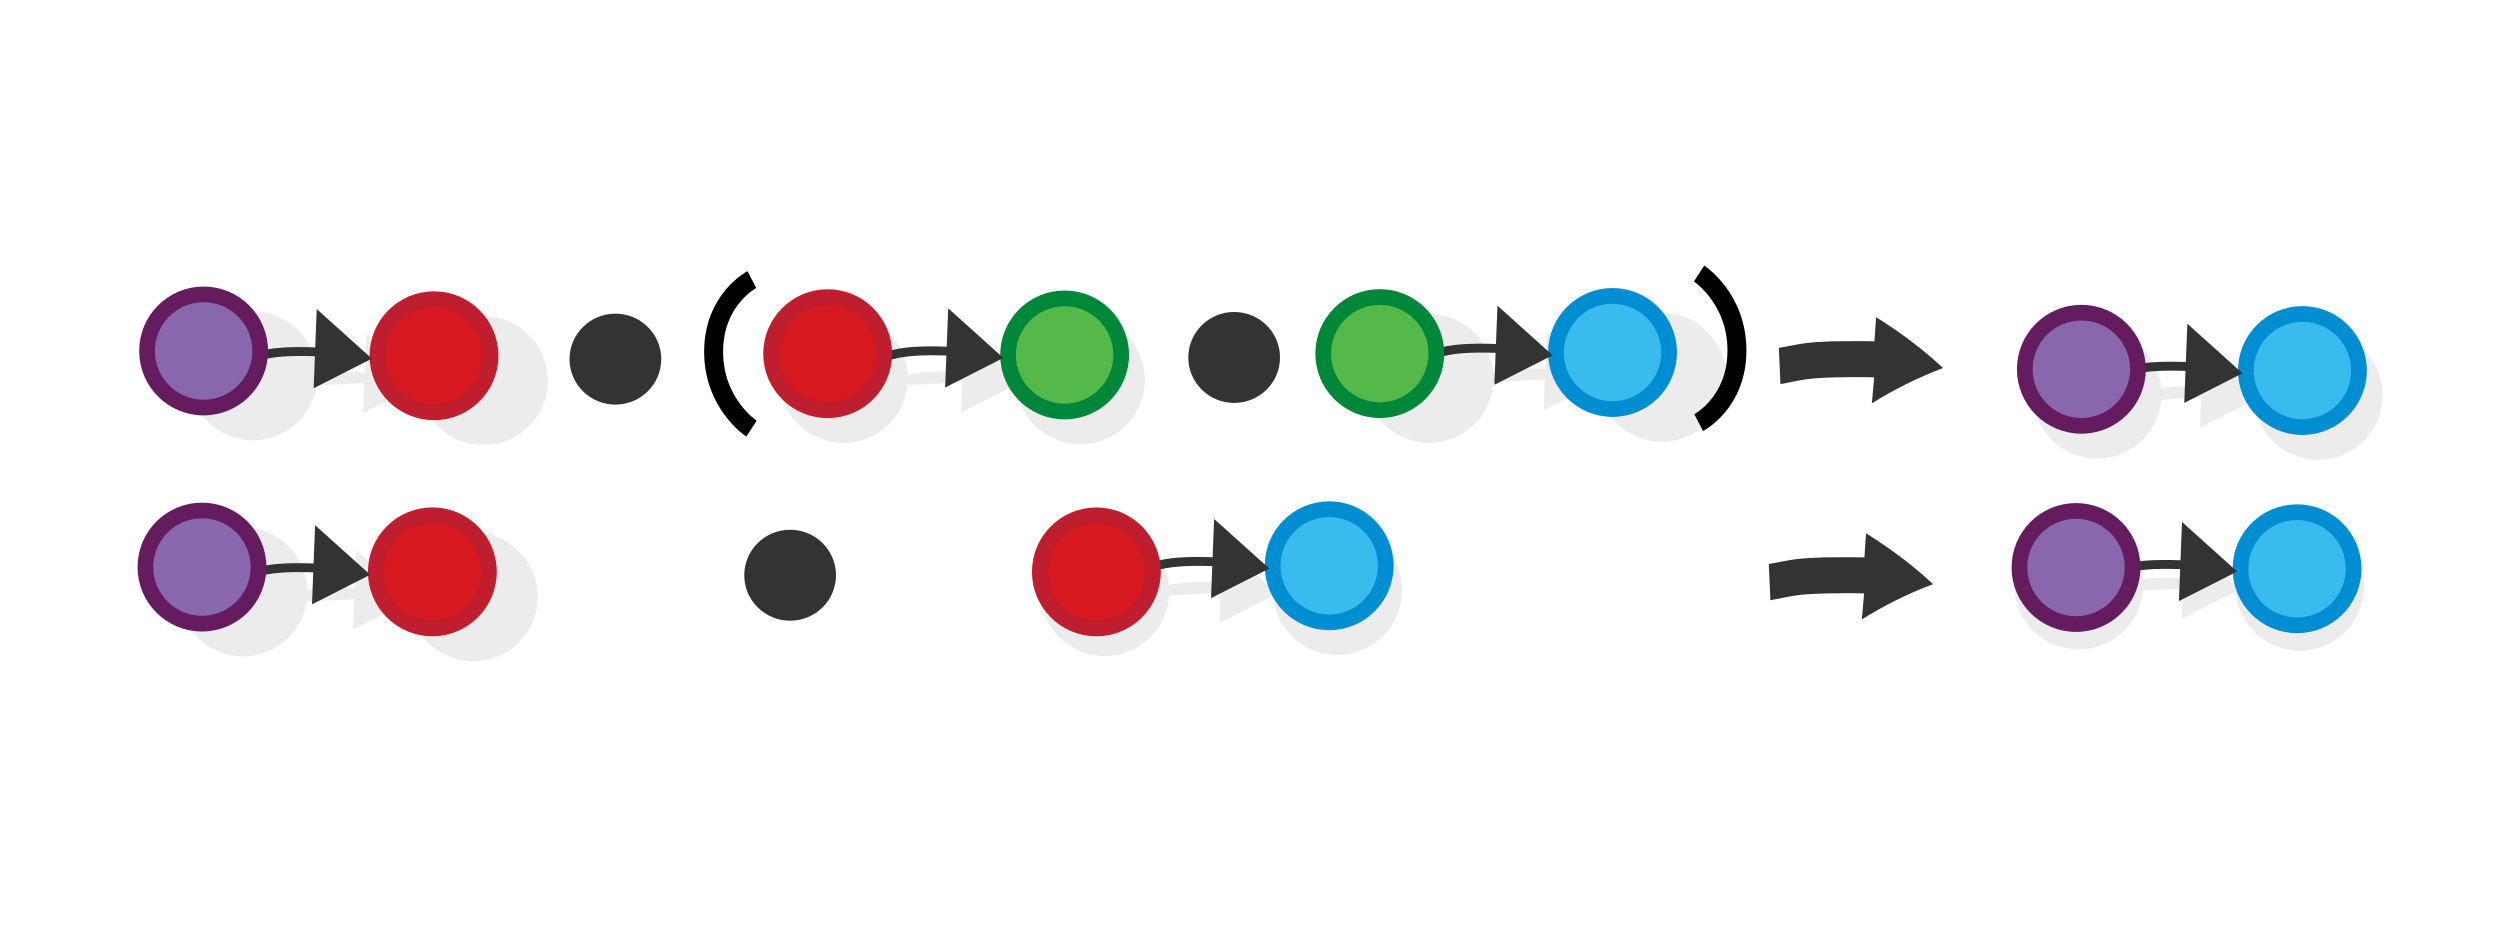
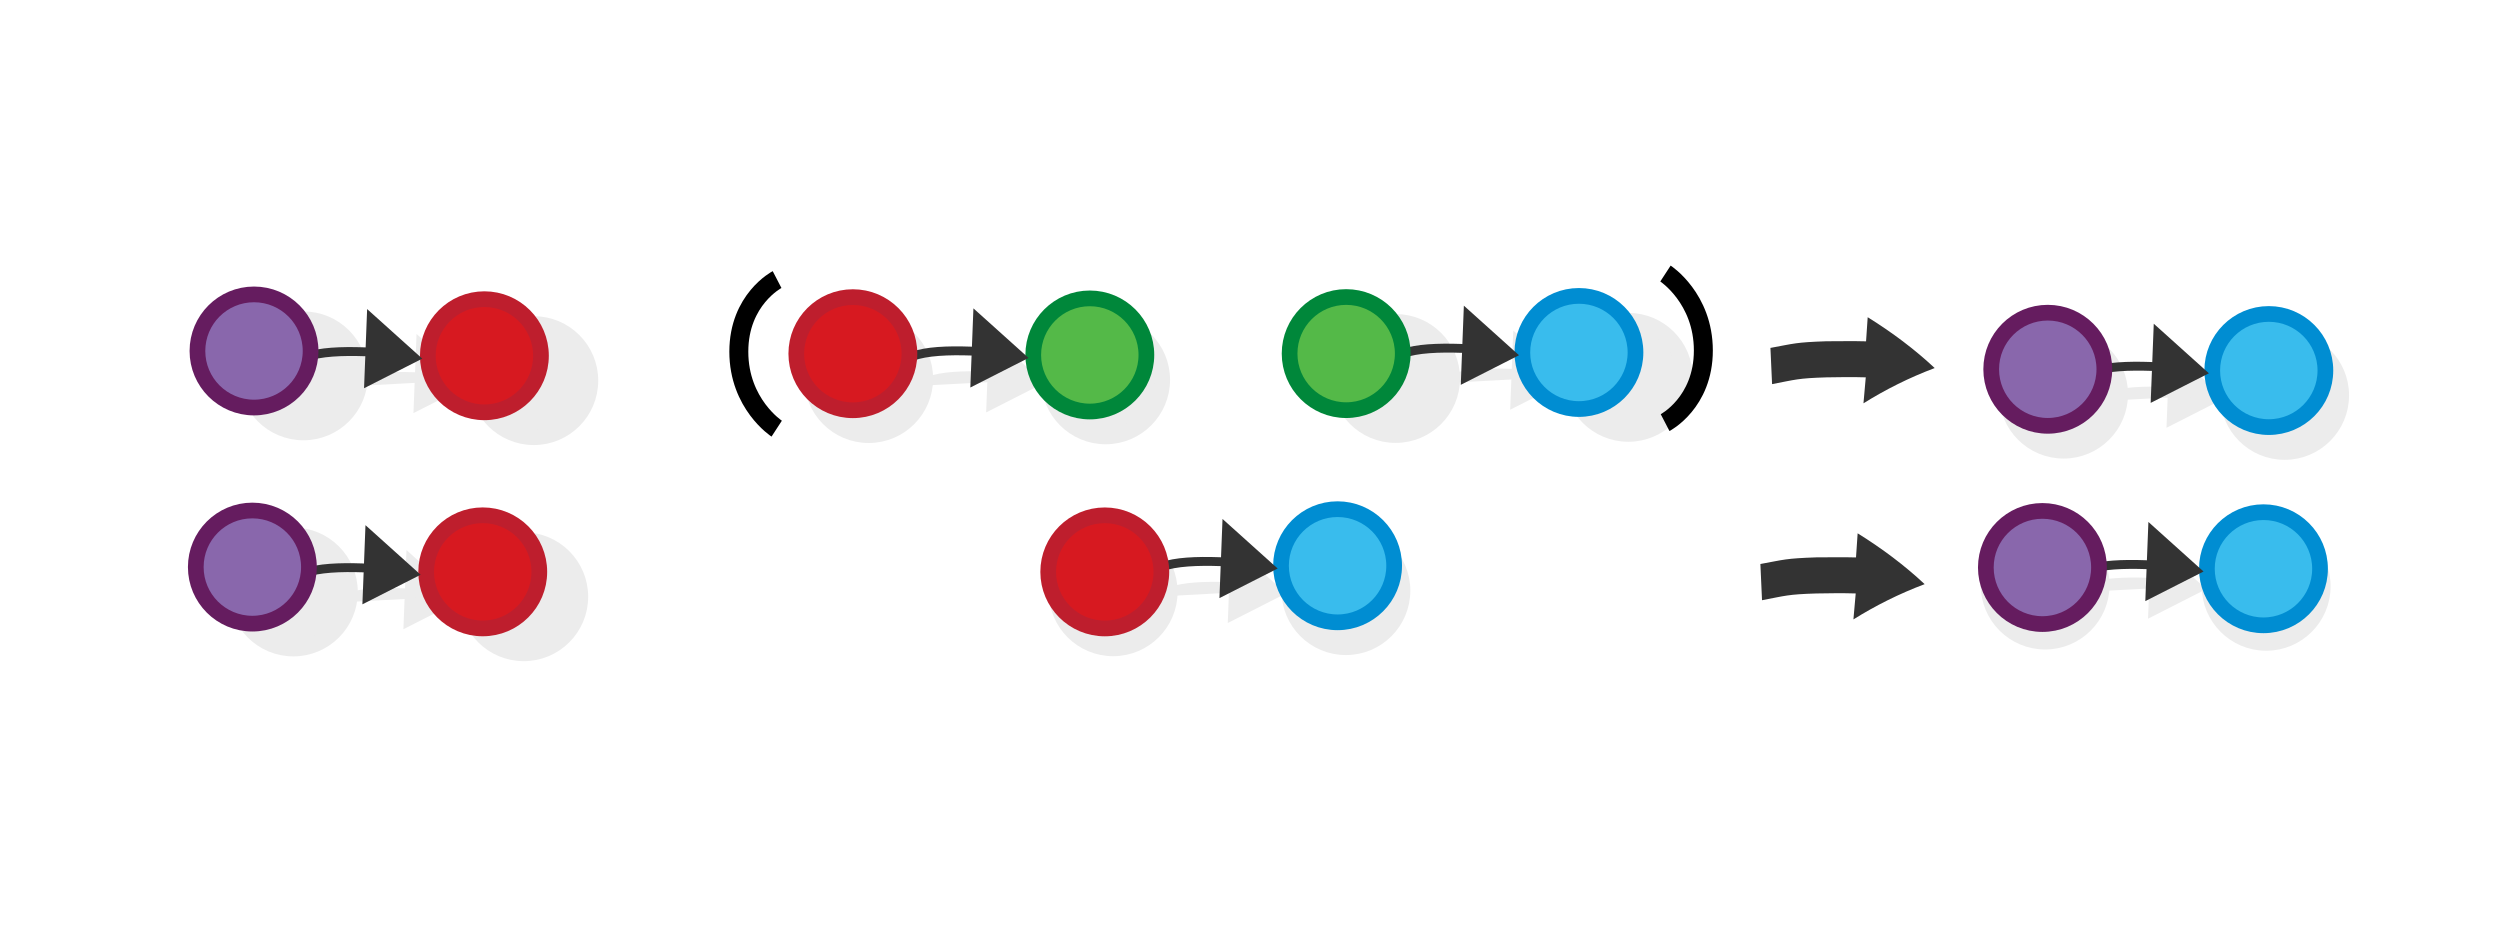
<svg xmlns="http://www.w3.org/2000/svg" viewBox="0 0 595.3 223" version="1.1" id="svg290" width="595.3" height="223">
  <defs id="defs294">
    </defs>
-   <g id="g4-8-6" transform="translate(-204.5596,318.4475)" style="fill:#ececec;stroke:#ececec">
-     <circle fill="#d71920" stroke="#be1e2d" stroke-width="3.742" stroke-miterlimit="10" cx="317.274" cy="-176.353" r="13.471" id="circle85893-4-5" style="fill:#ececec;stroke:#ececec" />
+   <g id="g4-8-6" transform="translate(-192.5596,318.4475)" style="fill:#ececec;stroke:#ececec">
+     <circle stroke-miterlimit="10" cx="317.274" cy="-176.353" r="13.471" id="circle85893-4-5" style="fill:#ececec;stroke:#ececec;stroke-width:3.742;stroke-miterlimit:10" />
    <g style="display:inline;fill:#ececec;stroke:#ececec;stroke-width:6.389;stroke-miterlimit:10;stroke-dasharray:none;stroke-opacity:1" id="g1482-7-0-7-1-1-7-3-5-2-8-4-8-6-7-2" transform="matrix(0.1303721,-0.02390331,0.04365539,0.231438,414.2376,-307.4708)">
      <g id="g25985-4-8-4-24-6" style="fill:#ececec;stroke:#ececec;stroke-opacity:1" transform="translate(-259.1341,-58.99629)">
        <path style="fill:#ececec;fill-opacity:1;stroke:#ececec;stroke-width:30.028;stroke-linecap:butt;stroke-linejoin:miter;stroke-dasharray:none;stroke-opacity:1" d="m -842.343,523.474 14.418,-35.426 36.643,26.903 z" id="path3233-5-4-8-4-4-1-3-3-3-0-5" />
        <path style="fill:#ececec;stroke:#ececec;stroke-width:9.112;stroke-opacity:1;paint-order:markers fill stroke" id="path1480-1-3-3-3-9-1-6-0-7-2-0-1-3-6-8" d="m -973.944,504.178 c 34.406,-11.443 140.78,4.08 203.326,14.777" />
      </g>
    </g>
-     <circle fill="#8967ac" stroke="#651c5f" stroke-width="3.742" stroke-miterlimit="10" cx="262.415" cy="-177.489" r="13.471" id="circle85883-2-7" style="fill:#ececec;stroke:#ececec" />
+     <circle stroke-miterlimit="10" cx="262.415" cy="-177.489" r="13.471" id="circle85883-2-7" style="fill:#ececec;stroke:#ececec;stroke-width:3.742;stroke-miterlimit:10" />
  </g>
-   <g id="g7-0-7" transform="translate(-200.2779,317.5706)" style="fill:#ececec;stroke:#ececec">
-     <circle fill="#39bced" stroke="#008dd2" stroke-width="3.742" stroke-miterlimit="10" cx="518.765" cy="-176.929" r="13.471" id="circle85877-3-0" style="fill:#ececec;stroke:#ececec" />
+   <g id="g7-0-7" transform="translate(-198.2779,317.5706)" style="fill:#ececec;stroke:#ececec">
+     <circle stroke-miterlimit="10" cx="518.765" cy="-176.929" r="13.471" id="circle85877-3-0" style="fill:#ececec;stroke:#ececec;stroke-width:3.742;stroke-miterlimit:10" />
    <g style="display:inline;fill:#ececec;stroke:#ececec;stroke-width:6.389;stroke-miterlimit:10;stroke-dasharray:none;stroke-opacity:1" id="g1482-7-0-7-1-1-7-3-5-2-8-4-8-6-1-6-4-8" transform="matrix(0.1303721,-0.02390331,0.04365539,0.231438,616.2526,-308.0755)">
      <g id="g25985-4-8-4-2-8-0-6" style="fill:#ececec;stroke:#ececec;stroke-opacity:1" transform="translate(-259.1341,-58.99629)">
        <path style="fill:#ececec;fill-opacity:1;stroke:#ececec;stroke-width:30.028;stroke-linecap:butt;stroke-linejoin:miter;stroke-dasharray:none;stroke-opacity:1" d="m -842.343,523.474 14.418,-35.426 36.643,26.903 z" id="path3233-5-4-8-4-4-1-3-3-3-8-0-3-2" />
        <path style="fill:#ececec;stroke:#ececec;stroke-width:9.112;stroke-opacity:1;paint-order:markers fill stroke" id="path1480-1-3-3-3-9-1-6-0-7-2-0-1-3-9-2-9-4" d="m -973.944,504.178 c 34.406,-11.443 140.78,4.08 203.326,14.777" />
      </g>
    </g>
-     <circle fill="#54b948" stroke="#00873a" stroke-width="3.742" stroke-miterlimit="10" cx="463.344" cy="-176.66" r="13.471" id="circle85885-4-1-79" style="fill:#ececec;stroke:#ececec" />
+     <circle stroke-miterlimit="10" cx="463.344" cy="-176.66" r="13.471" id="circle85885-4-1-79" style="fill:#ececec;stroke:#ececec;stroke-width:3.742;stroke-miterlimit:10" />
  </g>
-   <g id="g7-5-9-3" transform="translate(28.85645,316.5434)" style="fill:#ececec;stroke:#ececec">
-     <circle fill="#39bced" stroke="#008dd2" stroke-width="3.742" stroke-miterlimit="10" cx="518.765" cy="-176.929" r="13.471" id="circle85877-0-6-9" style="fill:#ececec;stroke:#ececec" />
+   <g id="g7-5-9-3" transform="translate(20.85645,316.5434)" style="fill:#ececec;stroke:#ececec">
+     <circle stroke-miterlimit="10" cx="518.765" cy="-176.929" r="13.471" id="circle85877-0-6-9" style="fill:#ececec;stroke:#ececec;stroke-width:3.742;stroke-miterlimit:10" />
    <g style="display:inline;fill:#ececec;stroke:#ececec;stroke-width:6.389;stroke-miterlimit:10;stroke-dasharray:none;stroke-opacity:1" id="g1482-7-0-7-1-1-7-3-5-2-8-4-8-6-1-6-6-9-2" transform="matrix(0.1303721,-0.02390331,0.04365539,0.231438,616.2526,-308.0755)">
      <g id="g25985-4-8-4-2-8-4-3-8" style="fill:#ececec;stroke:#ececec;stroke-opacity:1" transform="translate(-259.1341,-58.99629)">
        <path style="fill:#ececec;fill-opacity:1;stroke:#ececec;stroke-width:30.028;stroke-linecap:butt;stroke-linejoin:miter;stroke-dasharray:none;stroke-opacity:1" d="m -842.343,523.474 14.418,-35.426 36.643,26.903 z" id="path3233-5-4-8-4-4-1-3-3-3-8-0-6-3-3" />
        <path style="fill:#ececec;stroke:#ececec;stroke-width:9.112;stroke-opacity:1;paint-order:markers fill stroke" id="path1480-1-3-3-3-9-1-6-0-7-2-0-1-3-9-2-2-8-0" d="m -973.944,504.178 c 34.406,-11.443 140.78,4.08 203.326,14.777" />
      </g>
    </g>
-     <circle fill="#8967ac" stroke="#651c5f" stroke-width="3.742" stroke-miterlimit="10" cx="466.13" cy="-177.23" r="13.471" id="circle85883-8-0-1" style="fill:#ececec;stroke:#ececec" />
+     <circle stroke-miterlimit="10" cx="466.13" cy="-177.23" r="13.471" id="circle85883-8-0-1" style="fill:#ececec;stroke:#ececec;stroke-width:3.742;stroke-miterlimit:10" />
  </g>
-   <path d="m 421.182,134.301 c 5.718,-1.046 5.963,-1.328 13.298,-1.582 2.163,-0.006 7.435,-0.061 8.685,0.004 l 0.788,0.014 0.389,-5.745 c 5.832,3.626 11.203,7.655 15.954,12.106 -6.045,2.273 -11.747,5.137 -16.959,8.398 l 0.545,-6.186 -0.788,-0.014 c -1.251,-0.065 -6.461,-0.052 -8.586,0.02 -6.836,0.211 -7.317,0.541 -12.935,1.61 z" fill="#e90909" stroke-width="0.562" id="path1881-4-8" style="fill:#333333" />
-   <ellipse style="fill:#333333;fill-rule:evenodd;stroke-width:1.627" id="path357-4-0-9" cx="188.145" cy="136.975" rx="10.921" ry="10.829" />
-   <g id="g4-1" transform="translate(-214.3245,312.5209)">
-     <circle fill="#d71920" stroke="#be1e2d" stroke-width="3.742" stroke-miterlimit="10" cx="317.274" cy="-176.353" r="13.471" id="circle85893-5" />
+   <path d="m 419.182,134.301 c 5.718,-1.046 5.963,-1.328 13.298,-1.582 2.163,-0.006 7.435,-0.061 8.685,0.004 l 0.788,0.014 0.389,-5.745 c 5.832,3.626 11.203,7.655 15.954,12.106 -6.045,2.273 -11.747,5.137 -16.959,8.398 l 0.545,-6.186 -0.788,-0.014 c -1.251,-0.065 -6.461,-0.052 -8.586,0.02 -6.836,0.211 -7.317,0.541 -12.935,1.61 z" id="path1881-4-8" style="fill:#333333;stroke-width:0.562" />
+   <g id="g4-1" transform="translate(-202.3245,312.5209)">
+     <circle stroke-miterlimit="10" cx="317.274" cy="-176.353" r="13.471" id="circle85893-5" style="fill:#d71920;stroke:#be1e2d;stroke-width:3.742;stroke-miterlimit:10" />
    <g style="display:inline;fill:#dddddd;stroke:#333333;stroke-width:6.389;stroke-miterlimit:10;stroke-dasharray:none;stroke-opacity:1" id="g1482-7-0-7-1-1-7-3-5-2-8-4-8-6-4" transform="matrix(0.1303721,-0.02390331,0.04365539,0.231438,414.2376,-307.4708)">
      <g id="g25985-4-8-4-9" style="stroke:#333333;stroke-opacity:1" transform="translate(-259.1341,-58.99629)">
        <path style="fill:#838383;fill-opacity:1;stroke:#333333;stroke-width:30.028;stroke-linecap:butt;stroke-linejoin:miter;stroke-dasharray:none;stroke-opacity:1" d="m -842.343,523.474 14.418,-35.426 36.643,26.903 z" id="path3233-5-4-8-4-4-1-3-3-3-2" />
        <path style="fill:none;stroke:#333333;stroke-width:9.112;stroke-opacity:1;paint-order:markers fill stroke" id="path1480-1-3-3-3-9-1-6-0-7-2-0-1-3-5" d="m -973.944,504.178 c 34.406,-11.443 140.78,4.08 203.326,14.777" />
      </g>
    </g>
-     <circle fill="#8967ac" stroke="#651c5f" stroke-width="3.742" stroke-miterlimit="10" cx="262.415" cy="-177.489" r="13.471" id="circle85883-7" />
+     <circle stroke-miterlimit="10" cx="262.415" cy="-177.489" r="13.471" id="circle85883-7" style="fill:#8967ac;stroke:#651c5f;stroke-width:3.742;stroke-miterlimit:10" />
  </g>
-   <g id="g7-7" transform="translate(-202.2616,311.644)">
-     <circle fill="#39bced" stroke="#008dd2" stroke-width="3.742" stroke-miterlimit="10" cx="518.765" cy="-176.929" r="13.471" id="circle85877-08" />
+   <g id="g7-7" transform="translate(-200.2616,311.644)">
+     <circle stroke-miterlimit="10" cx="518.765" cy="-176.929" r="13.471" id="circle85877-08" style="fill:#39bced;stroke:#008dd2;stroke-width:3.742;stroke-miterlimit:10" />
    <g style="display:inline;fill:#dddddd;stroke:#333333;stroke-width:6.389;stroke-miterlimit:10;stroke-dasharray:none;stroke-opacity:1" id="g1482-7-0-7-1-1-7-3-5-2-8-4-8-6-1-6-1" transform="matrix(0.1303721,-0.02390331,0.04365539,0.231438,616.2526,-308.0755)">
      <g id="g25985-4-8-4-2-8-9" style="stroke:#333333;stroke-opacity:1" transform="translate(-259.1341,-58.99629)">
        <path style="fill:#838383;fill-opacity:1;stroke:#333333;stroke-width:30.028;stroke-linecap:butt;stroke-linejoin:miter;stroke-dasharray:none;stroke-opacity:1" d="m -842.343,523.474 14.418,-35.426 36.643,26.903 z" id="path3233-5-4-8-4-4-1-3-3-3-8-0-9" />
        <path style="fill:none;stroke:#333333;stroke-width:9.112;stroke-opacity:1;paint-order:markers fill stroke" id="path1480-1-3-3-3-9-1-6-0-7-2-0-1-3-9-2-7" d="m -973.944,504.178 c 34.406,-11.443 140.78,4.08 203.326,14.777" />
      </g>
    </g>
-     <circle fill="#d71920" stroke="#be1e2d" stroke-width="3.742" stroke-miterlimit="10" cx="463.331" cy="-175.468" id="circle85879-5-0" r="13.471" />
+     <circle stroke-miterlimit="10" cx="463.331" cy="-175.468" id="circle85879-5-0" r="13.471" style="fill:#d71920;stroke:#be1e2d;stroke-width:3.742;stroke-miterlimit:10" />
  </g>
-   <g id="g7-5-2" transform="translate(28.20862,312.3596)">
-     <circle fill="#39bced" stroke="#008dd2" stroke-width="3.742" stroke-miterlimit="10" cx="518.765" cy="-176.929" r="13.471" id="circle85877-0-5" />
+   <g id="g7-5-2" transform="translate(20.20862,312.3596)">
+     <circle stroke-miterlimit="10" cx="518.765" cy="-176.929" r="13.471" id="circle85877-0-5" style="fill:#39bced;stroke:#008dd2;stroke-width:3.742;stroke-miterlimit:10" />
    <g style="display:inline;fill:#dddddd;stroke:#333333;stroke-width:6.389;stroke-miterlimit:10;stroke-dasharray:none;stroke-opacity:1" id="g1482-7-0-7-1-1-7-3-5-2-8-4-8-6-1-6-6-3" transform="matrix(0.1303721,-0.02390331,0.04365539,0.231438,616.2526,-308.0755)">
      <g id="g25985-4-8-4-2-8-4-4" style="stroke:#333333;stroke-opacity:1" transform="translate(-259.1341,-58.99629)">
        <path style="fill:#838383;fill-opacity:1;stroke:#333333;stroke-width:30.028;stroke-linecap:butt;stroke-linejoin:miter;stroke-dasharray:none;stroke-opacity:1" d="m -842.343,523.474 14.418,-35.426 36.643,26.903 z" id="path3233-5-4-8-4-4-1-3-3-3-8-0-6-9" />
        <path style="fill:none;stroke:#333333;stroke-width:9.112;stroke-opacity:1;paint-order:markers fill stroke" id="path1480-1-3-3-3-9-1-6-0-7-2-0-1-3-9-2-2-0" d="m -973.944,504.178 c 34.406,-11.443 140.78,4.08 203.326,14.777" />
      </g>
    </g>
-     <circle fill="#8967ac" stroke="#651c5f" stroke-width="3.742" stroke-miterlimit="10" cx="466.13" cy="-177.23" r="13.471" id="circle85883-8-2" />
+     <circle stroke-miterlimit="10" cx="466.13" cy="-177.23" r="13.471" id="circle85883-8-2" style="fill:#8967ac;stroke:#651c5f;stroke-width:3.742;stroke-miterlimit:10" />
  </g>
-   <g id="g4-8-64" transform="translate(-202.1662,266.9889)" style="fill:#ececec;stroke:#ececec">
-     <circle fill="#d71920" stroke="#be1e2d" stroke-width="3.742" stroke-miterlimit="10" cx="317.274" cy="-176.353" r="13.471" id="circle85893-4-6" style="fill:#ececec;stroke:#ececec" />
+   <g id="g4-8-64" transform="translate(-190.1662,266.9889)" style="fill:#ececec;stroke:#ececec">
+     <circle stroke-miterlimit="10" cx="317.274" cy="-176.353" r="13.471" id="circle85893-4-6" style="fill:#ececec;stroke:#ececec;stroke-width:3.742;stroke-miterlimit:10" />
    <g style="display:inline;fill:#ececec;stroke:#ececec;stroke-width:6.389;stroke-miterlimit:10;stroke-dasharray:none;stroke-opacity:1" id="g1482-7-0-7-1-1-7-3-5-2-8-4-8-6-7-3" transform="matrix(0.1303721,-0.02390331,0.04365539,0.231438,414.2376,-307.4708)">
      <g id="g25985-4-8-4-24-7" style="fill:#ececec;stroke:#ececec;stroke-opacity:1" transform="translate(-259.1341,-58.99629)">
        <path style="fill:#ececec;fill-opacity:1;stroke:#ececec;stroke-width:30.028;stroke-linecap:butt;stroke-linejoin:miter;stroke-dasharray:none;stroke-opacity:1" d="m -842.343,523.474 14.418,-35.426 36.643,26.903 z" id="path3233-5-4-8-4-4-1-3-3-3-0-9" />
        <path style="fill:#ececec;stroke:#ececec;stroke-width:9.112;stroke-opacity:1;paint-order:markers fill stroke" id="path1480-1-3-3-3-9-1-6-0-7-2-0-1-3-6-7" d="m -973.944,504.178 c 34.406,-11.443 140.78,4.08 203.326,14.777" />
      </g>
    </g>
-     <circle fill="#8967ac" stroke="#651c5f" stroke-width="3.742" stroke-miterlimit="10" cx="262.415" cy="-177.489" r="13.471" id="circle85883-2-4" style="fill:#ececec;stroke:#ececec" />
+     <circle stroke-miterlimit="10" cx="262.415" cy="-177.489" r="13.471" id="circle85883-2-4" style="fill:#ececec;stroke:#ececec;stroke-width:3.742;stroke-miterlimit:10" />
  </g>
-   <g id="g5-9-9" transform="translate(-158.1463,268.5068)" style="fill:#ececec;stroke:#ececec">
-     <circle fill="#54b948" stroke="#00873a" stroke-width="3.742" stroke-miterlimit="10" cx="415.417" cy="-178.06" r="13.471" id="circle85885-9-17" style="fill:#ececec;stroke:#ececec" />
+   <g id="g5-9-9" transform="translate(-152.1463,268.5068)" style="fill:#ececec;stroke:#ececec">
+     <circle stroke-miterlimit="10" cx="415.417" cy="-178.06" r="13.471" id="circle85885-9-17" style="fill:#ececec;stroke:#ececec;stroke-width:3.742;stroke-miterlimit:10" />
    <g style="display:inline;fill:#ececec;stroke:#ececec;stroke-width:6.389;stroke-miterlimit:10;stroke-dasharray:none;stroke-opacity:1" id="g1482-7-0-7-1-1-7-3-5-2-8-4-8-6-1-0-0" transform="matrix(0.1303721,-0.02390331,0.04365539,0.231438,512.5865,-309.1561)">
      <g id="g25985-4-8-4-2-81-6" style="fill:#ececec;stroke:#ececec;stroke-opacity:1" transform="translate(-259.1341,-58.99629)">
        <path style="fill:#ececec;fill-opacity:1;stroke:#ececec;stroke-width:30.028;stroke-linecap:butt;stroke-linejoin:miter;stroke-dasharray:none;stroke-opacity:1" d="m -842.343,523.474 14.418,-35.426 36.643,26.903 z" id="path3233-5-4-8-4-4-1-3-3-3-8-3-0" />
        <path style="fill:#ececec;stroke:#ececec;stroke-width:9.112;stroke-opacity:1;paint-order:markers fill stroke" id="path1480-1-3-3-3-9-1-6-0-7-2-0-1-3-9-1-8" d="m -973.944,504.178 c 34.406,-11.443 140.78,4.08 203.326,14.777" />
      </g>
    </g>
-     <circle fill="#d71920" stroke="#be1e2d" stroke-width="3.742" stroke-miterlimit="10" cx="358.996" cy="-178.361" r="13.471" id="circle85879-1-5" style="fill:#ececec;stroke:#ececec" />
+     <circle stroke-miterlimit="10" cx="358.996" cy="-178.361" r="13.471" id="circle85879-1-5" style="fill:#ececec;stroke:#ececec;stroke-width:3.742;stroke-miterlimit:10" />
  </g>
-   <g id="g7-0-3" transform="translate(-123.0288,266.7837)" style="fill:#ececec;stroke:#ececec">
-     <circle fill="#39bced" stroke="#008dd2" stroke-width="3.742" stroke-miterlimit="10" cx="518.765" cy="-176.929" r="13.471" id="circle85877-3-9" style="fill:#ececec;stroke:#ececec" />
+   <g id="g7-0-3" transform="translate(-131.0288,266.7837)" style="fill:#ececec;stroke:#ececec">
+     <circle stroke-miterlimit="10" cx="518.765" cy="-176.929" r="13.471" id="circle85877-3-9" style="fill:#ececec;stroke:#ececec;stroke-width:3.742;stroke-miterlimit:10" />
    <g style="display:inline;fill:#ececec;stroke:#ececec;stroke-width:6.389;stroke-miterlimit:10;stroke-dasharray:none;stroke-opacity:1" id="g1482-7-0-7-1-1-7-3-5-2-8-4-8-6-1-6-4-4" transform="matrix(0.1303721,-0.02390331,0.04365539,0.231438,616.2526,-308.0755)">
      <g id="g25985-4-8-4-2-8-0-1" style="fill:#ececec;stroke:#ececec;stroke-opacity:1" transform="translate(-259.1341,-58.99629)">
        <path style="fill:#ececec;fill-opacity:1;stroke:#ececec;stroke-width:30.028;stroke-linecap:butt;stroke-linejoin:miter;stroke-dasharray:none;stroke-opacity:1" d="m -842.343,523.474 14.418,-35.426 36.643,26.903 z" id="path3233-5-4-8-4-4-1-3-3-3-8-0-3-54" />
        <path style="fill:#ececec;stroke:#ececec;stroke-width:9.112;stroke-opacity:1;paint-order:markers fill stroke" id="path1480-1-3-3-3-9-1-6-0-7-2-0-1-3-9-2-9-1" d="m -973.944,504.178 c 34.406,-11.443 140.78,4.08 203.326,14.777" />
      </g>
    </g>
-     <circle fill="#54b948" stroke="#00873a" stroke-width="3.742" stroke-miterlimit="10" cx="463.344" cy="-176.66" r="13.471" id="circle85885-4-1-5" style="fill:#ececec;stroke:#ececec" />
+     <circle stroke-miterlimit="10" cx="463.344" cy="-176.66" r="13.471" id="circle85885-4-1-5" style="fill:#ececec;stroke:#ececec;stroke-width:3.742;stroke-miterlimit:10" />
  </g>
-   <g id="g7-5-9-5" transform="translate(33.24981,271.0848)" style="fill:#ececec;stroke:#ececec">
-     <circle fill="#39bced" stroke="#008dd2" stroke-width="3.742" stroke-miterlimit="10" cx="518.765" cy="-176.929" r="13.471" id="circle85877-0-6-49" style="fill:#ececec;stroke:#ececec" />
+   <g id="g7-5-9-5" transform="translate(25.2498,271.0848)" style="fill:#ececec;stroke:#ececec">
+     <circle stroke-miterlimit="10" cx="518.765" cy="-176.929" r="13.471" id="circle85877-0-6-49" style="fill:#ececec;stroke:#ececec;stroke-width:3.742;stroke-miterlimit:10" />
    <g style="display:inline;fill:#ececec;stroke:#ececec;stroke-width:6.389;stroke-miterlimit:10;stroke-dasharray:none;stroke-opacity:1" id="g1482-7-0-7-1-1-7-3-5-2-8-4-8-6-1-6-6-9-83" transform="matrix(0.1303721,-0.02390331,0.04365539,0.231438,616.2526,-308.0755)">
      <g id="g25985-4-8-4-2-8-4-3-85" style="fill:#ececec;stroke:#ececec;stroke-opacity:1" transform="translate(-259.1341,-58.99629)">
        <path style="fill:#ececec;fill-opacity:1;stroke:#ececec;stroke-width:30.028;stroke-linecap:butt;stroke-linejoin:miter;stroke-dasharray:none;stroke-opacity:1" d="m -842.343,523.474 14.418,-35.426 36.643,26.903 z" id="path3233-5-4-8-4-4-1-3-3-3-8-0-6-3-2" />
        <path style="fill:#ececec;stroke:#ececec;stroke-width:9.112;stroke-opacity:1;paint-order:markers fill stroke" id="path1480-1-3-3-3-9-1-6-0-7-2-0-1-3-9-2-2-8-22" d="m -973.944,504.178 c 34.406,-11.443 140.78,4.08 203.326,14.777" />
      </g>
    </g>
-     <circle fill="#8967ac" stroke="#651c5f" stroke-width="3.742" stroke-miterlimit="10" cx="466.13" cy="-177.23" r="13.471" id="circle85883-8-0-7" style="fill:#ececec;stroke:#ececec" />
+     <circle stroke-miterlimit="10" cx="466.13" cy="-177.23" r="13.471" id="circle85883-8-0-7" style="fill:#ececec;stroke:#ececec;stroke-width:3.742;stroke-miterlimit:10" />
  </g>
-   <ellipse style="fill:#333333;fill-rule:evenodd;stroke-width:1.627" id="path357-1-0" cx="293.876" cy="85.117" rx="10.921" ry="10.829" />
-   <path d="m 423.575,82.843 c 5.718,-1.046 5.963,-1.328 13.298,-1.582 2.163,-0.006 7.435,-0.061 8.685,0.004 l 0.788,0.014 0.389,-5.745 c 5.832,3.626 11.203,7.655 15.954,12.106 -6.045,2.273 -11.747,5.137 -16.959,8.398 l 0.545,-6.186 -0.788,-0.014 c -1.251,-0.065 -6.461,-0.052 -8.586,0.02 -6.836,0.211 -7.317,0.541 -12.935,1.61 z" fill="#e90909" stroke-width="0.562" id="path1881-4-3" style="fill:#333333" />
-   <ellipse style="fill:#333333;fill-rule:evenodd;stroke-width:1.627" id="path357-4-0-4" cx="146.538" cy="85.516" rx="10.921" ry="10.829" />
-   <g id="g4-6" transform="translate(-213.9312,261.0623)">
-     <circle fill="#d71920" stroke="#be1e2d" stroke-width="3.742" stroke-miterlimit="10" cx="317.274" cy="-176.353" r="13.471" id="circle85893-3" />
+   <path d="m 421.575,82.843 c 5.718,-1.046 5.963,-1.328 13.298,-1.582 2.163,-0.006 7.435,-0.061 8.685,0.004 l 0.788,0.014 0.389,-5.745 c 5.832,3.626 11.203,7.655 15.954,12.106 -6.045,2.273 -11.747,5.137 -16.959,8.398 l 0.545,-6.186 -0.788,-0.014 c -1.251,-0.065 -6.461,-0.052 -8.586,0.02 -6.836,0.211 -7.317,0.541 -12.935,1.61 z" id="path1881-4-3" style="fill:#333333;stroke-width:0.562" />
+   <g id="g4-6" transform="translate(-201.9312,261.0623)">
+     <circle stroke-miterlimit="10" cx="317.274" cy="-176.353" r="13.471" id="circle85893-3" style="fill:#d71920;stroke:#be1e2d;stroke-width:3.742;stroke-miterlimit:10" />
    <g style="display:inline;fill:#dddddd;stroke:#333333;stroke-width:6.389;stroke-miterlimit:10;stroke-dasharray:none;stroke-opacity:1" id="g1482-7-0-7-1-1-7-3-5-2-8-4-8-6-6" transform="matrix(0.1303721,-0.02390331,0.04365539,0.231438,414.2376,-307.4708)">
      <g id="g25985-4-8-4-3" style="stroke:#333333;stroke-opacity:1" transform="translate(-259.1341,-58.99629)">
        <path style="fill:#838383;fill-opacity:1;stroke:#333333;stroke-width:30.028;stroke-linecap:butt;stroke-linejoin:miter;stroke-dasharray:none;stroke-opacity:1" d="m -842.343,523.474 14.418,-35.426 36.643,26.903 z" id="path3233-5-4-8-4-4-1-3-3-3-3" />
        <path style="fill:none;stroke:#333333;stroke-width:9.112;stroke-opacity:1;paint-order:markers fill stroke" id="path1480-1-3-3-3-9-1-6-0-7-2-0-1-3-4" d="m -973.944,504.178 c 34.406,-11.443 140.78,4.08 203.326,14.777" />
      </g>
    </g>
-     <circle fill="#8967ac" stroke="#651c5f" stroke-width="3.742" stroke-miterlimit="10" cx="262.415" cy="-177.489" r="13.471" id="circle85883-4" />
+     <circle stroke-miterlimit="10" cx="262.415" cy="-177.489" r="13.471" id="circle85883-4" style="fill:#8967ac;stroke:#651c5f;stroke-width:3.742;stroke-miterlimit:10" />
  </g>
-   <g id="g5-3" transform="translate(-161.9113,262.5802)">
-     <circle fill="#54b948" stroke="#00873a" stroke-width="3.742" stroke-miterlimit="10" cx="415.417" cy="-178.06" r="13.471" id="circle85885-97" />
+   <g id="g5-3" transform="translate(-155.9113,262.5802)">
+     <circle stroke-miterlimit="10" cx="415.417" cy="-178.06" r="13.471" id="circle85885-97" style="fill:#54b948;stroke:#00873a;stroke-width:3.742;stroke-miterlimit:10" />
    <g style="display:inline;fill:#dddddd;stroke:#333333;stroke-width:6.389;stroke-miterlimit:10;stroke-dasharray:none;stroke-opacity:1" id="g1482-7-0-7-1-1-7-3-5-2-8-4-8-6-1-2" transform="matrix(0.1303721,-0.02390331,0.04365539,0.231438,512.5865,-309.1561)">
      <g id="g25985-4-8-4-2-5" style="stroke:#333333;stroke-opacity:1" transform="translate(-259.1341,-58.99629)">
        <path style="fill:#838383;fill-opacity:1;stroke:#333333;stroke-width:30.028;stroke-linecap:butt;stroke-linejoin:miter;stroke-dasharray:none;stroke-opacity:1" d="m -842.343,523.474 14.418,-35.426 36.643,26.903 z" id="path3233-5-4-8-4-4-1-3-3-3-8-89" />
        <path style="fill:none;stroke:#333333;stroke-width:9.112;stroke-opacity:1;paint-order:markers fill stroke" id="path1480-1-3-3-3-9-1-6-0-7-2-0-1-3-9-02" d="m -973.944,504.178 c 34.406,-11.443 140.78,4.08 203.326,14.777" />
      </g>
    </g>
-     <circle fill="#d71920" stroke="#be1e2d" stroke-width="3.742" stroke-miterlimit="10" cx="358.996" cy="-178.361" r="13.471" id="circle85879-4" />
+     <circle stroke-miterlimit="10" cx="358.996" cy="-178.361" r="13.471" id="circle85879-4" style="fill:#d71920;stroke:#be1e2d;stroke-width:3.742;stroke-miterlimit:10" />
  </g>
-   <g id="g7-76" transform="translate(-134.7937,260.8571)">
-     <circle fill="#39bced" stroke="#008dd2" stroke-width="3.742" stroke-miterlimit="10" cx="518.765" cy="-176.929" r="13.471" id="circle85877-5" />
+   <g id="g7-76" transform="translate(-142.7937,260.8571)">
+     <circle stroke-miterlimit="10" cx="518.765" cy="-176.929" r="13.471" id="circle85877-5" style="fill:#39bced;stroke:#008dd2;stroke-width:3.742;stroke-miterlimit:10" />
    <g style="display:inline;fill:#dddddd;stroke:#333333;stroke-width:6.389;stroke-miterlimit:10;stroke-dasharray:none;stroke-opacity:1" id="g1482-7-0-7-1-1-7-3-5-2-8-4-8-6-1-6-7" transform="matrix(0.1303721,-0.02390331,0.04365539,0.231438,616.2526,-308.0755)">
      <g id="g25985-4-8-4-2-8-1" style="stroke:#333333;stroke-opacity:1" transform="translate(-259.1341,-58.99629)">
        <path style="fill:#838383;fill-opacity:1;stroke:#333333;stroke-width:30.028;stroke-linecap:butt;stroke-linejoin:miter;stroke-dasharray:none;stroke-opacity:1" d="m -842.343,523.474 14.418,-35.426 36.643,26.903 z" id="path3233-5-4-8-4-4-1-3-3-3-8-0-33" />
        <path style="fill:none;stroke:#333333;stroke-width:9.112;stroke-opacity:1;paint-order:markers fill stroke" id="path1480-1-3-3-3-9-1-6-0-7-2-0-1-3-9-2-3" d="m -973.944,504.178 c 34.406,-11.443 140.78,4.08 203.326,14.777" />
      </g>
    </g>
-     <circle fill="#54b948" stroke="#00873a" stroke-width="3.742" stroke-miterlimit="10" cx="463.344" cy="-176.66" r="13.471" id="circle85885-4-8" />
+     <circle stroke-miterlimit="10" cx="463.344" cy="-176.66" r="13.471" id="circle85885-4-8" style="fill:#54b948;stroke:#00873a;stroke-width:3.742;stroke-miterlimit:10" />
  </g>
-   <g id="g7-5-5" transform="translate(29.4849,265.1581)">
-     <circle fill="#39bced" stroke="#008dd2" stroke-width="3.742" stroke-miterlimit="10" cx="518.765" cy="-176.929" r="13.471" id="circle85877-0-1" />
+   <g id="g7-5-5" transform="translate(21.4849,265.1581)">
+     <circle stroke-miterlimit="10" cx="518.765" cy="-176.929" r="13.471" id="circle85877-0-1" style="fill:#39bced;stroke:#008dd2;stroke-width:3.742;stroke-miterlimit:10" />
    <g style="display:inline;fill:#dddddd;stroke:#333333;stroke-width:6.389;stroke-miterlimit:10;stroke-dasharray:none;stroke-opacity:1" id="g1482-7-0-7-1-1-7-3-5-2-8-4-8-6-1-6-6-0" transform="matrix(0.1303721,-0.02390331,0.04365539,0.231438,616.2526,-308.0755)">
      <g id="g25985-4-8-4-2-8-4-8" style="stroke:#333333;stroke-opacity:1" transform="translate(-259.1341,-58.99629)">
        <path style="fill:#838383;fill-opacity:1;stroke:#333333;stroke-width:30.028;stroke-linecap:butt;stroke-linejoin:miter;stroke-dasharray:none;stroke-opacity:1" d="m -842.343,523.474 14.418,-35.426 36.643,26.903 z" id="path3233-5-4-8-4-4-1-3-3-3-8-0-6-7" />
        <path style="fill:none;stroke:#333333;stroke-width:9.112;stroke-opacity:1;paint-order:markers fill stroke" id="path1480-1-3-3-3-9-1-6-0-7-2-0-1-3-9-2-2-6" d="m -973.944,504.178 c 34.406,-11.443 140.78,4.08 203.326,14.777" />
      </g>
    </g>
-     <circle fill="#8967ac" stroke="#651c5f" stroke-width="3.742" stroke-miterlimit="10" cx="466.13" cy="-177.23" r="13.471" id="circle85883-8-3" />
+     <circle stroke-miterlimit="10" cx="466.13" cy="-177.23" r="13.471" id="circle85883-8-3" style="fill:#8967ac;stroke:#651c5f;stroke-width:3.742;stroke-miterlimit:10" />
  </g>
-   <path style="fill:none;stroke:#000000;stroke-width:4.516;stroke-linecap:butt;stroke-linejoin:miter;stroke-dasharray:none;stroke-opacity:1" d="m 179.038,66.572 c 0,0 -9.11,4.725 -9.11,17.173 0,12.449 9.021,18.327 9.021,18.327" id="path2-5" />
-   <path style="fill:none;stroke:#000000;stroke-width:4.516;stroke-linecap:butt;stroke-linejoin:miter;stroke-dasharray:none;stroke-opacity:1" d="m 404.492,100.634 c 0,0 9.11,-4.725 9.11,-17.173 0,-12.449 -9.021,-18.327 -9.021,-18.327" id="path2-1-0" />
+   <path style="fill:none;stroke:#000000;stroke-width:4.516;stroke-linecap:butt;stroke-linejoin:miter;stroke-dasharray:none;stroke-opacity:1" d="m 185.038,66.572 c 0,0 -9.11,4.725 -9.11,17.173 0,12.449 9.021,18.327 9.021,18.327" id="path2-5" />
+   <path style="fill:none;stroke:#000000;stroke-width:4.516;stroke-linecap:butt;stroke-linejoin:miter;stroke-dasharray:none;stroke-opacity:1" d="m 396.492,100.634 c 0,0 9.11,-4.725 9.11,-17.173 0,-12.449 -9.021,-18.327 -9.021,-18.327" id="path2-1-0" />
</svg>
